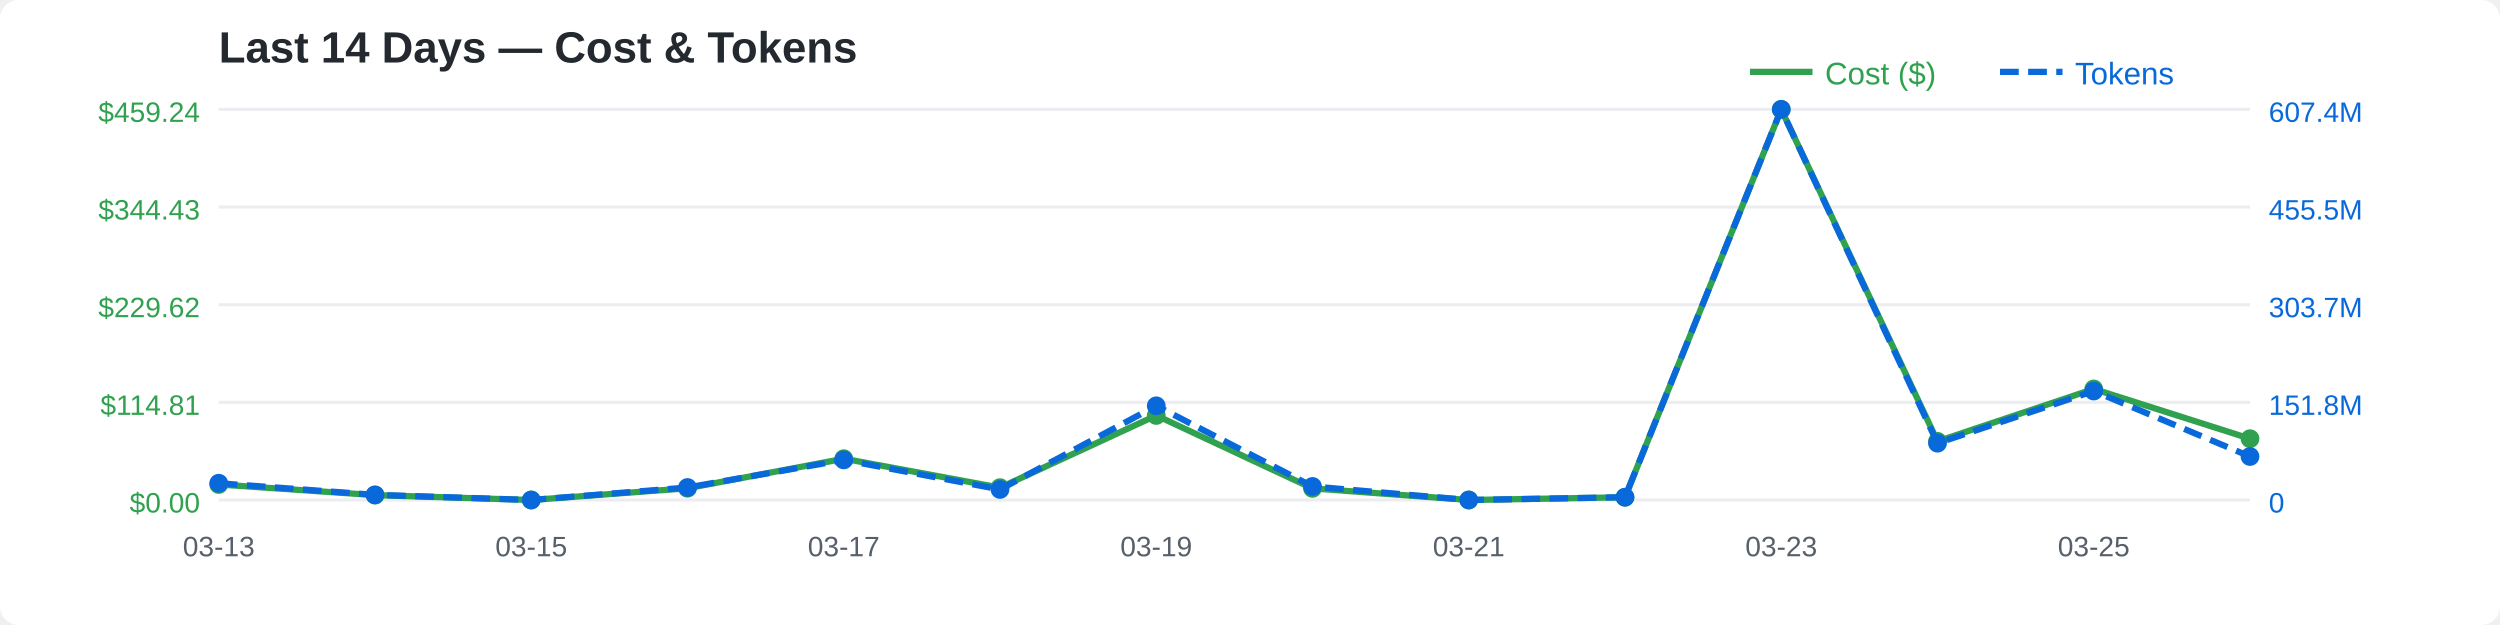
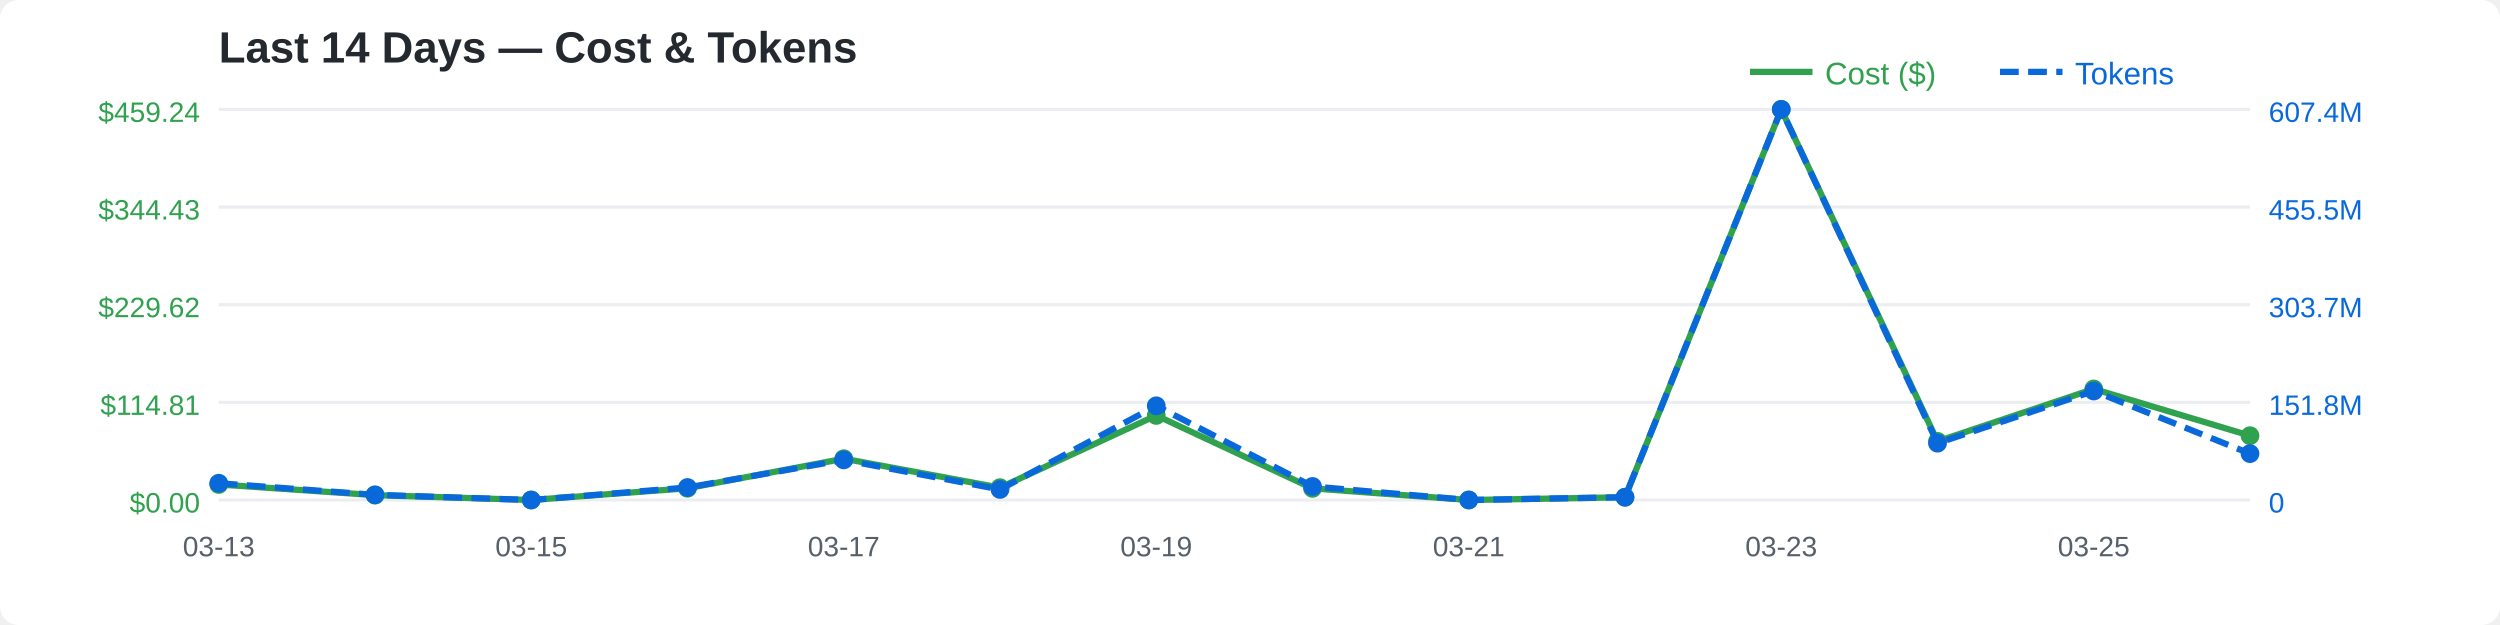
<svg xmlns="http://www.w3.org/2000/svg" width="800" height="200" viewBox="0 0 800 200">
  <rect width="800" height="200" fill="#ffffff" rx="6" />
  <text x="70" y="20" font-family="Arial, sans-serif" font-size="14" fill="#24292f" font-weight="bold">Last 14 Days — Cost &amp; Tokens</text>
  <line x1="70" y1="35.0" x2="720" y2="35.0" stroke="#ebedf0" stroke-width="1" />
  <line x1="70" y1="66.25" x2="720" y2="66.25" stroke="#ebedf0" stroke-width="1" />
  <line x1="70" y1="97.5" x2="720" y2="97.5" stroke="#ebedf0" stroke-width="1" />
  <line x1="70" y1="128.75" x2="720" y2="128.75" stroke="#ebedf0" stroke-width="1" />
  <line x1="70" y1="160.0" x2="720" y2="160.0" stroke="#ebedf0" stroke-width="1" />
  <text x="70.0" y="178" font-family="Arial, sans-serif" font-size="9" fill="#57606a" text-anchor="middle">03-13</text>
  <text x="170.0" y="178" font-family="Arial, sans-serif" font-size="9" fill="#57606a" text-anchor="middle">03-15</text>
  <text x="270.0" y="178" font-family="Arial, sans-serif" font-size="9" fill="#57606a" text-anchor="middle">03-17</text>
  <text x="370.0" y="178" font-family="Arial, sans-serif" font-size="9" fill="#57606a" text-anchor="middle">03-19</text>
  <text x="470.0" y="178" font-family="Arial, sans-serif" font-size="9" fill="#57606a" text-anchor="middle">03-21</text>
  <text x="570.0" y="178" font-family="Arial, sans-serif" font-size="9" fill="#57606a" text-anchor="middle">03-23</text>
  <text x="670.0" y="178" font-family="Arial, sans-serif" font-size="9" fill="#57606a" text-anchor="middle">03-25</text>
  <text x="64" y="39.0" font-family="Arial, sans-serif" font-size="9" fill="#30a14e" text-anchor="end">$459.24</text>
  <text x="64" y="70.25" font-family="Arial, sans-serif" font-size="9" fill="#30a14e" text-anchor="end">$344.43</text>
  <text x="64" y="101.5" font-family="Arial, sans-serif" font-size="9" fill="#30a14e" text-anchor="end">$229.62</text>
  <text x="64" y="132.75" font-family="Arial, sans-serif" font-size="9" fill="#30a14e" text-anchor="end">$114.81</text>
  <text x="64" y="164.0" font-family="Arial, sans-serif" font-size="9" fill="#30a14e" text-anchor="end">$0.00</text>
  <text x="726" y="39.0" font-family="Arial, sans-serif" font-size="9" fill="#0969da">607.4M</text>
  <text x="726" y="70.25" font-family="Arial, sans-serif" font-size="9" fill="#0969da">455.5M</text>
  <text x="726" y="101.5" font-family="Arial, sans-serif" font-size="9" fill="#0969da">303.7M</text>
  <text x="726" y="132.75" font-family="Arial, sans-serif" font-size="9" fill="#0969da">151.8M</text>
  <text x="726" y="164.0" font-family="Arial, sans-serif" font-size="9" fill="#0969da">0</text>
-   <polyline points="70.0,155.033 120.0,158.443 170.0,160.0 220.0,156.235 270.0,146.785 320.0,156.047 370.0,132.945 420.0,156.288 470.0,160.0 520.0,159.123 570.0,35.0 620.0,141.223 670.0,124.464 720.0,140.383" fill="none" stroke="#30a14e" stroke-width="2" />
+   <polyline points="70.0,155.033 120.0,158.443 170.0,160.0 220.0,156.235 270.0,146.785 320.0,156.047 370.0,132.945 420.0,156.288 470.0,160.0 520.0,159.123 570.0,35.0 620.0,141.223 670.0,124.464 720.0,139.422" fill="none" stroke="#30a14e" stroke-width="2" />
  <circle cx="70.0" cy="155.033" r="3" fill="#30a14e">
    </circle>
  <circle cx="120.0" cy="158.443" r="3" fill="#30a14e">
    </circle>
  <circle cx="170.0" cy="160.0" r="3" fill="#30a14e">
    </circle>
  <circle cx="220.0" cy="156.235" r="3" fill="#30a14e">
    </circle>
  <circle cx="270.0" cy="146.785" r="3" fill="#30a14e">
    </circle>
  <circle cx="320.0" cy="156.047" r="3" fill="#30a14e">
    </circle>
  <circle cx="370.0" cy="132.945" r="3" fill="#30a14e">
    </circle>
  <circle cx="420.0" cy="156.288" r="3" fill="#30a14e">
    </circle>
  <circle cx="470.0" cy="160.0" r="3" fill="#30a14e">
    </circle>
  <circle cx="520.0" cy="159.123" r="3" fill="#30a14e">
    </circle>
  <circle cx="570.0" cy="35.0" r="3" fill="#30a14e">
    </circle>
  <circle cx="620.0" cy="141.223" r="3" fill="#30a14e">
    </circle>
  <circle cx="670.0" cy="124.464" r="3" fill="#30a14e">
    </circle>
-   <circle cx="720.0" cy="140.383" r="3" fill="#30a14e">
+   <circle cx="720.0" cy="139.422" r="3" fill="#30a14e">
    </circle>
-   <polyline points="70.0,154.633 120.0,158.348 170.0,160.0 220.0,155.999 270.0,147.169 320.0,156.63 370.0,129.859 420.0,155.662 470.0,160.0 520.0,159.105 570.0,35.0 620.0,141.82 670.0,125.128 720.0,146.078" fill="none" stroke="#0969da" stroke-width="2" stroke-dasharray="6,3" />
+   <polyline points="70.0,154.633 120.0,158.348 170.0,160.0 220.0,155.999 270.0,147.169 320.0,156.63 370.0,129.859 420.0,155.662 470.0,160.0 520.0,159.105 570.0,35.0 620.0,141.82 670.0,125.128 720.0,145.16" fill="none" stroke="#0969da" stroke-width="2" stroke-dasharray="6,3" />
  <circle cx="70.0" cy="154.633" r="3" fill="#0969da">
    </circle>
  <circle cx="120.0" cy="158.348" r="3" fill="#0969da">
    </circle>
  <circle cx="170.0" cy="160.0" r="3" fill="#0969da">
    </circle>
  <circle cx="220.0" cy="155.999" r="3" fill="#0969da">
    </circle>
  <circle cx="270.0" cy="147.169" r="3" fill="#0969da">
    </circle>
  <circle cx="320.0" cy="156.63" r="3" fill="#0969da">
    </circle>
  <circle cx="370.0" cy="129.859" r="3" fill="#0969da">
    </circle>
  <circle cx="420.0" cy="155.662" r="3" fill="#0969da">
    </circle>
  <circle cx="470.0" cy="160.0" r="3" fill="#0969da">
    </circle>
  <circle cx="520.0" cy="159.105" r="3" fill="#0969da">
    </circle>
  <circle cx="570.0" cy="35.0" r="3" fill="#0969da">
    </circle>
  <circle cx="620.0" cy="141.82" r="3" fill="#0969da">
    </circle>
  <circle cx="670.0" cy="125.128" r="3" fill="#0969da">
    </circle>
-   <circle cx="720.0" cy="146.078" r="3" fill="#0969da">
+   <circle cx="720.0" cy="145.16" r="3" fill="#0969da">
    </circle>
  <line x1="560" y1="23" x2="580" y2="23" stroke="#30a14e" stroke-width="2" />
  <text x="584" y="27" font-family="Arial, sans-serif" font-size="10" fill="#30a14e">Cost ($)</text>
  <line x1="640" y1="23" x2="660" y2="23" stroke="#0969da" stroke-width="2" stroke-dasharray="6,3" />
  <text x="664" y="27" font-family="Arial, sans-serif" font-size="10" fill="#0969da">Tokens</text>
</svg>
